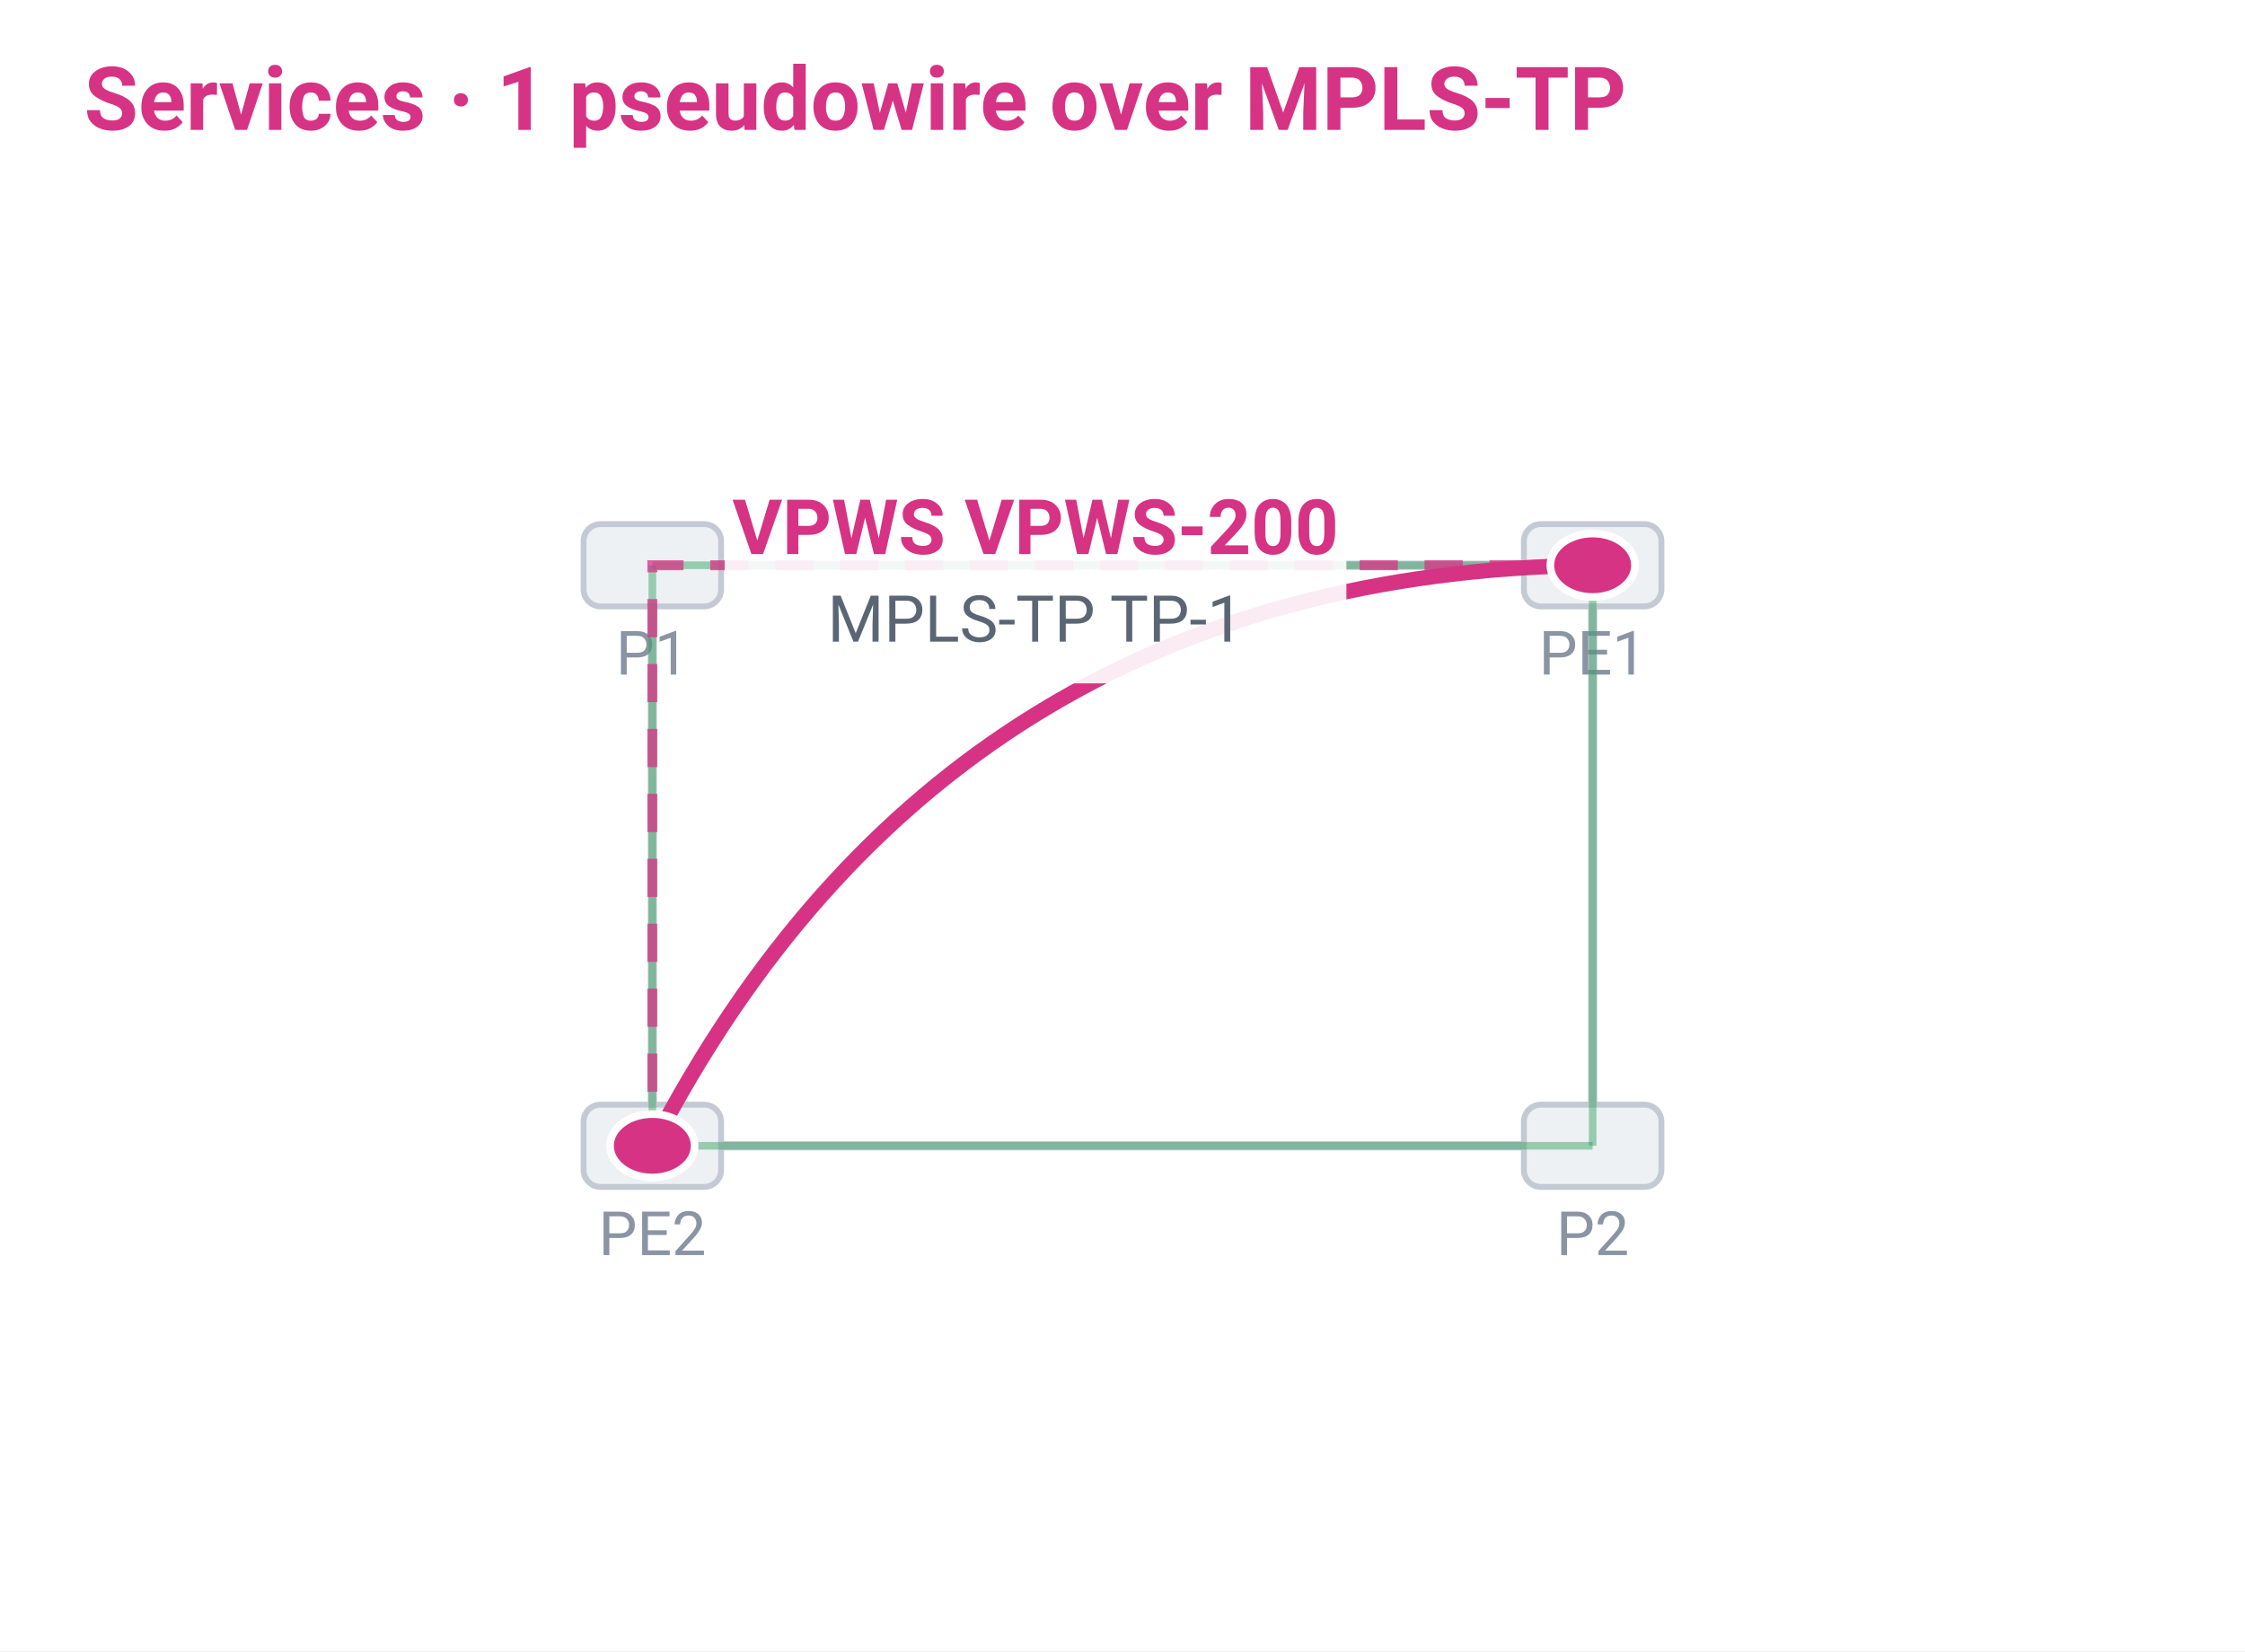
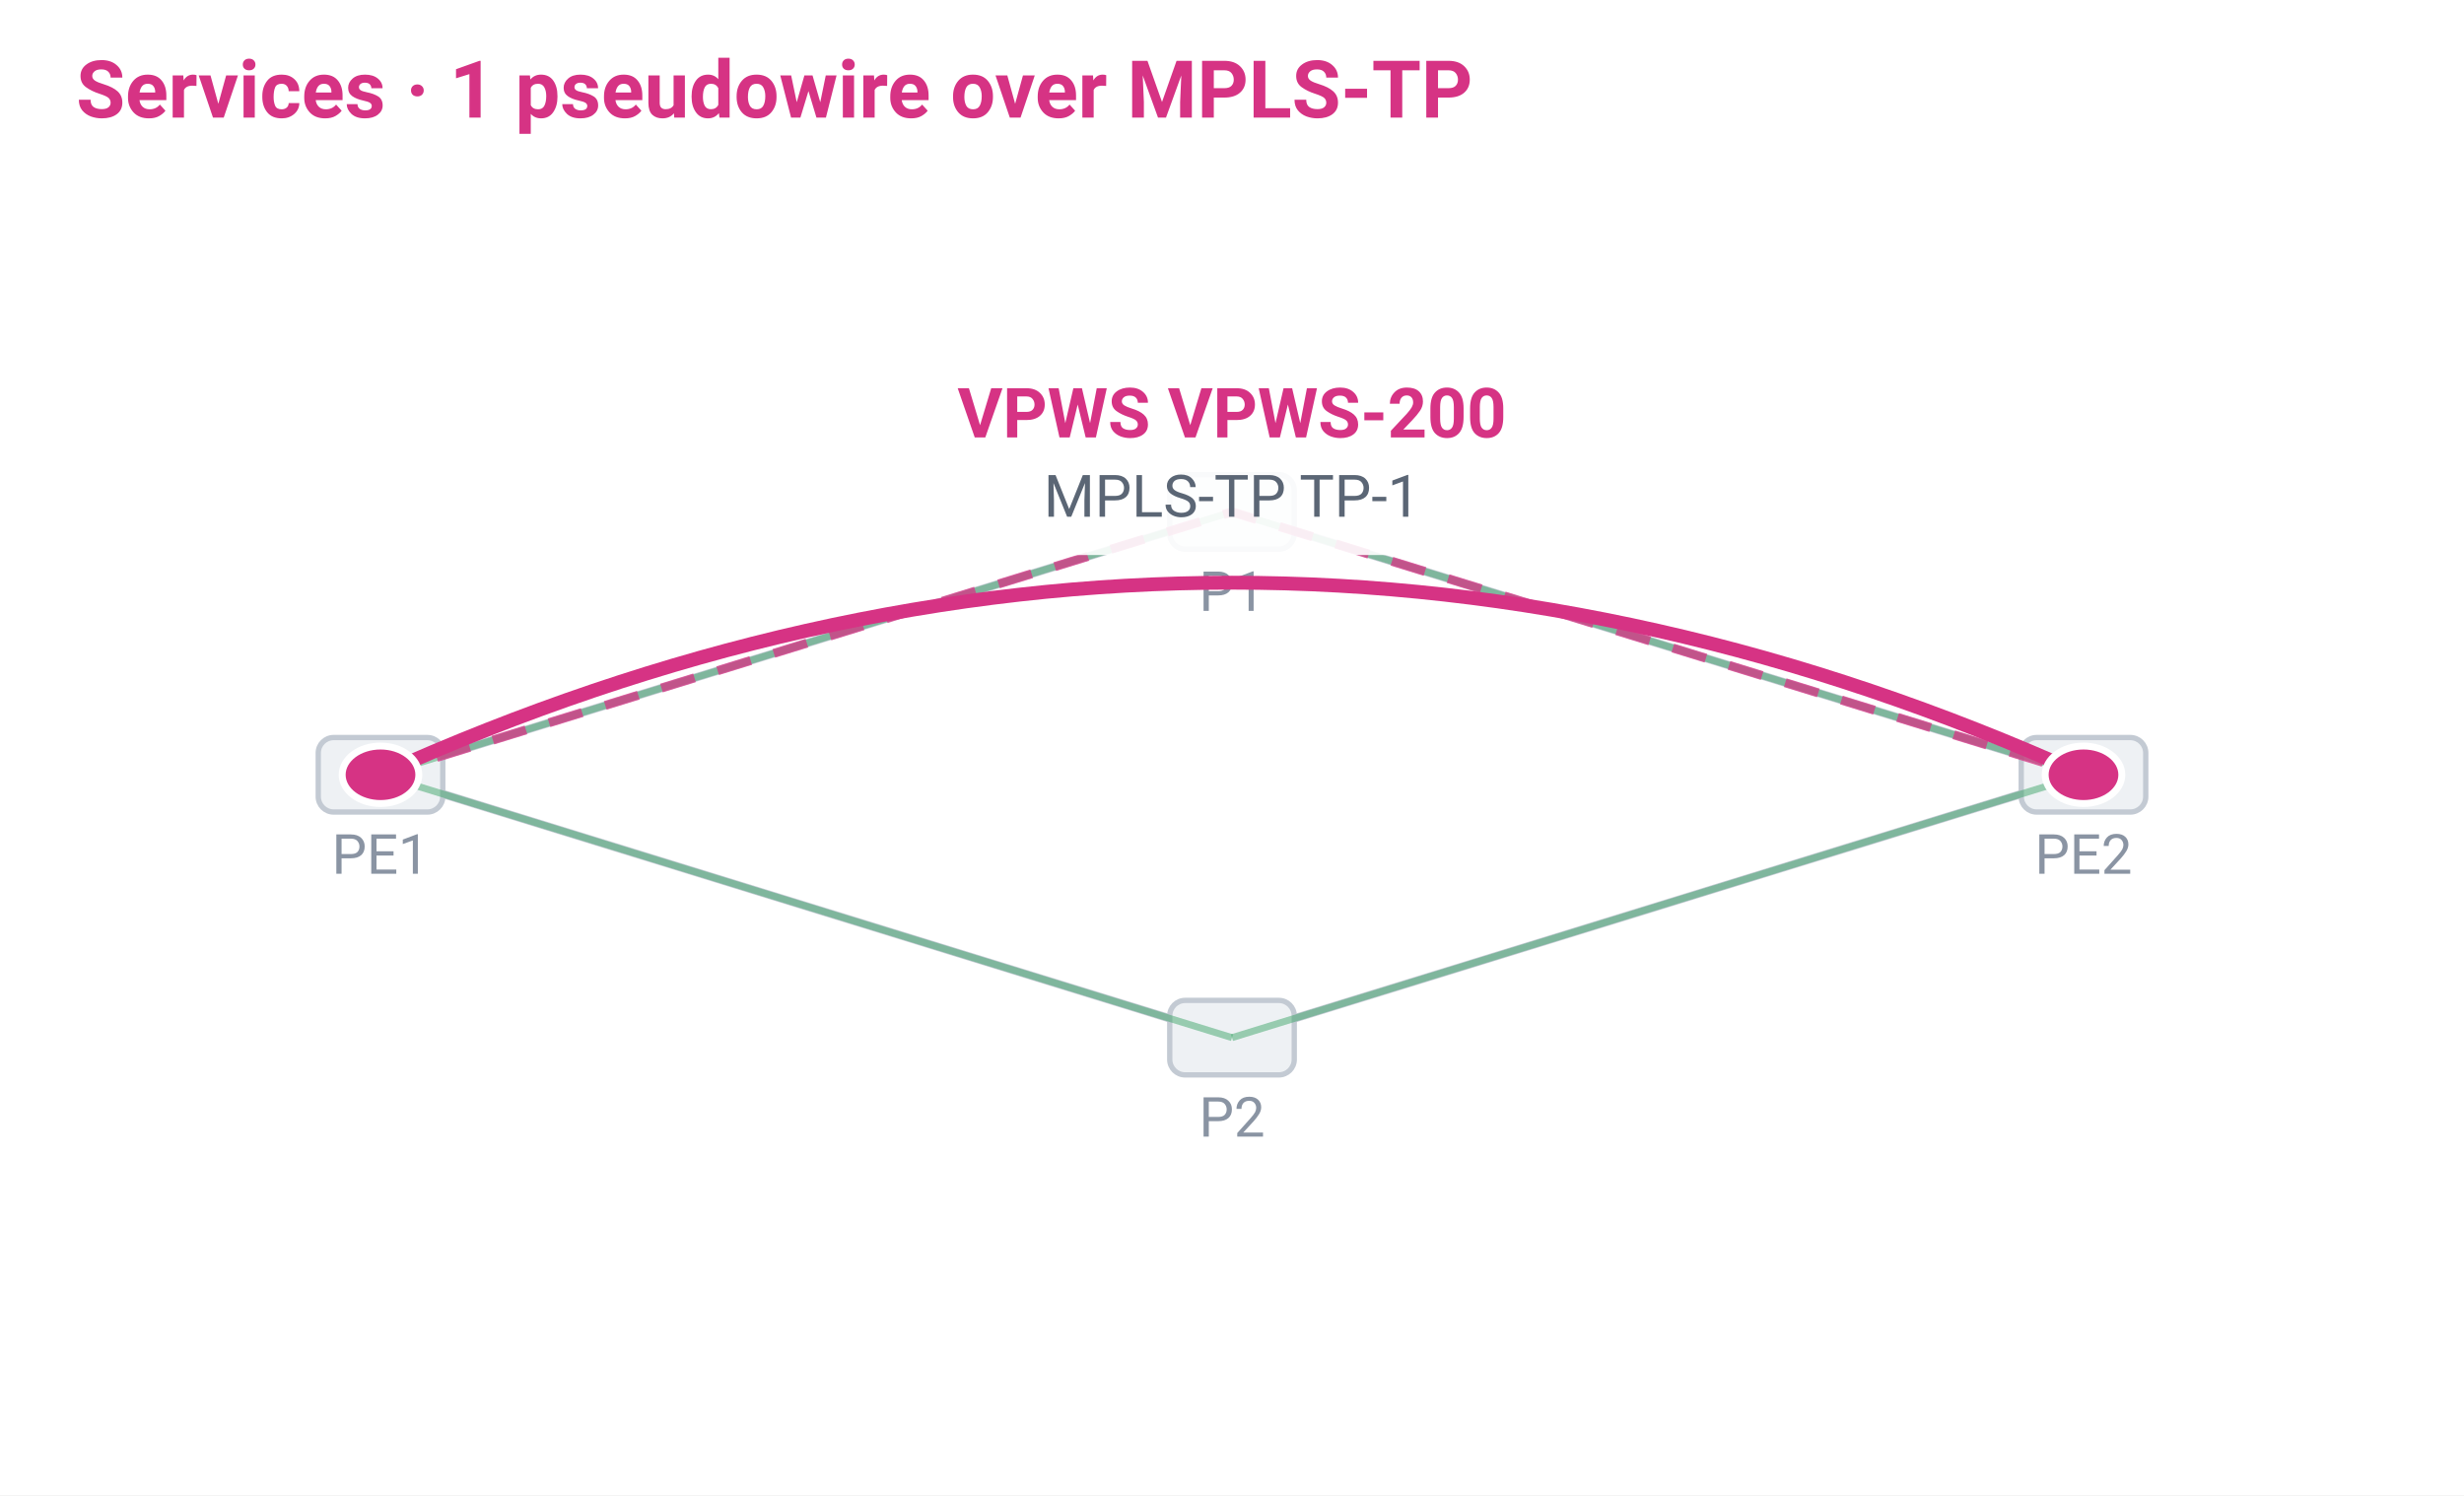
- <svg xmlns="http://www.w3.org/2000/svg" class="netfacts-frames" viewBox="0 0 382 281" width="382" height="281" font-family="'Segoe UI', Roboto, Helvetica, Arial, sans-serif" data-frames="physical igp srv6 pw" data-start="pw">
+ <svg xmlns="http://www.w3.org/2000/svg" class="netfacts-frames" viewBox="0 0 463 281" width="463" height="281" font-family="'Segoe UI', Roboto, Helvetica, Arial, sans-serif" data-frames="physical igp srv6 pw" data-start="pw">
  <style>.frame{visibility:hidden}.frame.start{visibility:visible}:root:has(.frame:target) .frame{visibility:hidden}:root:has(.frame:target) .frame:target{visibility:visible}@media (prefers-reduced-motion:no-preference){@keyframes nf-rotate{0%{visibility:visible}25%,100%{visibility:hidden}}.frame{animation:nf-rotate 16s step-end infinite}.r1{animation-delay:-12s}.r2{animation-delay:-8s}.r3{animation-delay:-4s}:root:has(.frame:target) .frame,:root:has(#still:target) .frame,:root[data-rotate="off"] .frame{animation:none}}</style>
-   <rect id="still" width="382" height="281" fill="#fff" />
+   <rect id="still" width="463" height="281" fill="#fff" />
  <g class="frame r1" id="f-physical" data-title="Physical · 4 devices (SAOS 10), 4 links">
    <g>
-       <line x1="111" y1="96.2" x2="271" y2="96.2" stroke="#69768a" stroke-width="2.08" />
-       <rect x="129.9" y="89.1" width="13.7" height="14.3" rx="7.2" fill="#fff" stroke="#9aa4b1" stroke-width="0.9" />
-       <text x="136.7" y="99.8" font-size="9.8" text-anchor="middle" fill="#1d2430">1</text>
-       <rect x="234" y="89.1" width="13.7" height="14.3" rx="7.2" fill="#fff" stroke="#9aa4b1" stroke-width="0.9" />
-       <text x="240.8" y="99.8" font-size="9.8" text-anchor="middle" fill="#1d2430">1</text>
+       <line x1="231.5" y1="96.2" x2="71.5" y2="145.6" stroke="#69768a" stroke-width="2.08" />
+       <rect x="194.7" y="98.4" width="13.7" height="14.3" rx="7.2" fill="#fff" stroke="#9aa4b1" stroke-width="0.9" />
+       <text x="201.5" y="109.1" font-size="9.8" text-anchor="middle" fill="#1d2430">1</text>
+       <rect x="90.4" y="130.5" width="13.7" height="14.3" rx="7.2" fill="#fff" stroke="#9aa4b1" stroke-width="0.9" />
+       <text x="97.2" y="141.3" font-size="9.8" text-anchor="middle" fill="#1d2430">1</text>
    </g>
    <g>
-       <line x1="111" y1="96.2" x2="111" y2="195" stroke="#69768a" stroke-width="2.08" />
-       <rect x="104.2" y="108.3" width="13.7" height="14.3" rx="7.2" fill="#fff" stroke="#9aa4b1" stroke-width="0.9" />
-       <text x="111" y="119" font-size="9.8" text-anchor="middle" fill="#1d2430">2</text>
-       <rect x="104.2" y="168.7" width="13.7" height="14.3" rx="7.2" fill="#fff" stroke="#9aa4b1" stroke-width="0.9" />
-       <text x="111" y="179.4" font-size="9.8" text-anchor="middle" fill="#1d2430">1</text>
+       <line x1="231.5" y1="96.2" x2="391.5" y2="145.6" stroke="#69768a" stroke-width="2.08" />
+       <rect x="250.4" y="96.9" width="13.7" height="14.3" rx="7.2" fill="#fff" stroke="#9aa4b1" stroke-width="0.9" />
+       <text x="257.2" y="107.7" font-size="9.8" text-anchor="middle" fill="#1d2430">2</text>
+       <rect x="354.7" y="129.2" width="13.7" height="14.3" rx="7.2" fill="#fff" stroke="#9aa4b1" stroke-width="0.9" />
+       <text x="361.5" y="139.9" font-size="9.8" text-anchor="middle" fill="#1d2430">1</text>
    </g>
    <g>
-       <line x1="271" y1="195" x2="271" y2="96.2" stroke="#69768a" stroke-width="2.08" />
-       <rect x="264.2" y="168.7" width="13.7" height="14.3" rx="7.2" fill="#fff" stroke="#9aa4b1" stroke-width="0.9" />
-       <text x="271" y="179.4" font-size="9.8" text-anchor="middle" fill="#1d2430">1</text>
-       <rect x="264.2" y="108.3" width="13.7" height="14.3" rx="7.2" fill="#fff" stroke="#9aa4b1" stroke-width="0.9" />
-       <text x="271" y="119" font-size="9.8" text-anchor="middle" fill="#1d2430">2</text>
+       <line x1="231.5" y1="195" x2="71.5" y2="145.6" stroke="#69768a" stroke-width="2.08" />
+       <rect x="194.7" y="178.5" width="13.7" height="14.3" rx="7.2" fill="#fff" stroke="#9aa4b1" stroke-width="0.9" />
+       <text x="201.5" y="189.3" font-size="9.8" text-anchor="middle" fill="#1d2430">1</text>
+       <rect x="103.4" y="150.5" width="13.7" height="14.3" rx="7.2" fill="#fff" stroke="#9aa4b1" stroke-width="0.9" />
+       <text x="110.2" y="161.2" font-size="9.8" text-anchor="middle" fill="#1d2430">2</text>
    </g>
    <g>
-       <line x1="271" y1="195" x2="111" y2="195" stroke="#69768a" stroke-width="2.08" />
-       <rect x="234" y="187.9" width="13.7" height="14.3" rx="7.2" fill="#fff" stroke="#9aa4b1" stroke-width="0.9" />
-       <text x="240.8" y="198.6" font-size="9.8" text-anchor="middle" fill="#1d2430">2</text>
-       <rect x="129.9" y="187.9" width="13.7" height="14.3" rx="7.2" fill="#fff" stroke="#9aa4b1" stroke-width="0.9" />
-       <text x="136.7" y="198.6" font-size="9.8" text-anchor="middle" fill="#1d2430">2</text>
+       <line x1="231.5" y1="195" x2="391.5" y2="145.6" stroke="#69768a" stroke-width="2.08" />
+       <rect x="250.4" y="180" width="13.7" height="14.3" rx="7.2" fill="#fff" stroke="#9aa4b1" stroke-width="0.9" />
+       <text x="257.2" y="190.7" font-size="9.8" text-anchor="middle" fill="#1d2430">2</text>
+       <rect x="346" y="150.5" width="13.7" height="14.3" rx="7.2" fill="#fff" stroke="#9aa4b1" stroke-width="0.9" />
+       <text x="352.8" y="161.2" font-size="9.8" text-anchor="middle" fill="#1d2430">2</text>
    </g>
    <g>
-       <rect x="94.1" y="86.1" width="33.8" height="20.3" rx="3.4" fill="#1f5fa8" stroke="#fff" stroke-width="1.3" />
-       <text x="111" y="100.8" font-size="10.4" font-weight="700" text-anchor="middle" fill="#fff">P</text>
+       <rect x="214.6" y="86.1" width="33.8" height="20.3" rx="3.4" fill="#1f5fa8" stroke="#fff" stroke-width="1.3" />
+       <text x="231.5" y="100.8" font-size="10.4" font-weight="700" text-anchor="middle" fill="#fff">P</text>
    </g>
    <g>
-       <rect x="254.1" y="184.9" width="33.8" height="20.3" rx="3.4" fill="#1f5fa8" stroke="#fff" stroke-width="1.3" />
-       <text x="271" y="199.6" font-size="10.4" font-weight="700" text-anchor="middle" fill="#fff">P</text>
+       <rect x="214.6" y="184.9" width="33.8" height="20.3" rx="3.4" fill="#1f5fa8" stroke="#fff" stroke-width="1.3" />
+       <text x="231.5" y="199.6" font-size="10.4" font-weight="700" text-anchor="middle" fill="#fff">P</text>
    </g>
    <g>
-       <rect x="254.1" y="86.1" width="33.8" height="20.3" rx="3.4" fill="#c8202f" stroke="#fff" stroke-width="1.3" />
-       <text x="271" y="100.8" font-size="10.4" font-weight="700" text-anchor="middle" fill="#fff">PE</text>
+       <rect x="54.6" y="135.5" width="33.8" height="20.3" rx="3.4" fill="#c8202f" stroke="#fff" stroke-width="1.3" />
+       <text x="71.5" y="150.2" font-size="10.4" font-weight="700" text-anchor="middle" fill="#fff">PE</text>
    </g>
    <g>
-       <rect x="94.1" y="184.9" width="33.8" height="20.3" rx="3.4" fill="#c8202f" stroke="#fff" stroke-width="1.3" />
-       <text x="111" y="199.6" font-size="10.4" font-weight="700" text-anchor="middle" fill="#fff">PE</text>
+       <rect x="374.6" y="135.5" width="33.8" height="20.3" rx="3.4" fill="#c8202f" stroke="#fff" stroke-width="1.3" />
+       <text x="391.5" y="150.2" font-size="10.4" font-weight="700" text-anchor="middle" fill="#fff">PE</text>
    </g>
-     <rect x="81.5" y="48.8" width="59.1" height="34.4" rx="3.9" fill="#fff" fill-opacity="0.9" />
-     <text x="111" y="61.1" font-size="13" text-anchor="middle" font-weight="700" fill="#1f5fa8">P1</text>
-     <text x="111" y="76.1" font-size="11" text-anchor="middle" fill="#5b6675">5164-10x</text>
-     <rect x="241.5" y="208" width="59.1" height="34.4" rx="3.9" fill="#fff" fill-opacity="0.9" />
-     <text x="271" y="220.4" font-size="13" text-anchor="middle" font-weight="700" fill="#1f5fa8">P2</text>
-     <text x="271" y="235.3" font-size="11" text-anchor="middle" fill="#5b6675">5164-10x</text>
-     <rect x="241.5" y="48.8" width="59.1" height="34.4" rx="3.9" fill="#fff" fill-opacity="0.9" />
-     <text x="271" y="61.1" font-size="13" text-anchor="middle" font-weight="700" fill="#c8202f">PE1</text>
-     <text x="271" y="76.1" font-size="11" text-anchor="middle" fill="#5b6675">5164-10x</text>
-     <rect x="81.5" y="208" width="59.1" height="34.4" rx="3.9" fill="#fff" fill-opacity="0.9" />
-     <text x="111" y="220.4" font-size="13" text-anchor="middle" font-weight="700" fill="#c8202f">PE2</text>
-     <text x="111" y="235.3" font-size="11" text-anchor="middle" fill="#5b6675">5164-10x</text>
-     <rect width="382" height="32.5" fill="#fff" fill-opacity="0.92" />
+     <rect x="202" y="48.8" width="59.1" height="34.4" rx="3.9" fill="#fff" fill-opacity="0.9" />
+     <text x="231.5" y="61.1" font-size="13" text-anchor="middle" font-weight="700" fill="#1f5fa8">P1</text>
+     <text x="231.5" y="76.1" font-size="11" text-anchor="middle" fill="#5b6675">5164-10x</text>
+     <rect x="202" y="208" width="59.1" height="34.4" rx="3.9" fill="#fff" fill-opacity="0.9" />
+     <text x="231.5" y="220.4" font-size="13" text-anchor="middle" font-weight="700" fill="#1f5fa8">P2</text>
+     <text x="231.5" y="235.3" font-size="11" text-anchor="middle" fill="#5b6675">5164-10x</text>
+     <rect x="42" y="158.6" width="59.1" height="34.4" rx="3.9" fill="#fff" fill-opacity="0.9" />
+     <text x="71.5" y="171" font-size="13" text-anchor="middle" font-weight="700" fill="#c8202f">PE1</text>
+     <text x="71.5" y="185.9" font-size="11" text-anchor="middle" fill="#5b6675">5164-10x</text>
+     <rect x="362" y="158.6" width="59.1" height="34.4" rx="3.9" fill="#fff" fill-opacity="0.9" />
+     <text x="391.5" y="171" font-size="13" text-anchor="middle" font-weight="700" fill="#c8202f">PE2</text>
+     <text x="391.5" y="185.9" font-size="11" text-anchor="middle" fill="#5b6675">5164-10x</text>
+     <rect width="463" height="32.5" fill="#fff" fill-opacity="0.92" />
    <text x="14.3" y="22.1" font-size="15" font-weight="700" fill="#1d2430">Physical · 4 devices (SAOS 10), 4 links</text>
  </g>
  <g class="frame r2" id="f-igp" data-title="IGP · OSPF">
-     <line x1="111" y1="96.2" x2="271" y2="96.2" stroke="#c3cad3" stroke-width="1.56" />
-     <line x1="111" y1="96.2" x2="111" y2="195" stroke="#c3cad3" stroke-width="1.56" />
-     <line x1="271" y1="195" x2="271" y2="96.2" stroke="#c3cad3" stroke-width="1.56" />
-     <line x1="271" y1="195" x2="111" y2="195" stroke="#c3cad3" stroke-width="1.56" />
-     <rect x="99.3" y="89.2" width="23.4" height="14" rx="2.9" fill="#eef1f4" stroke="#c3cad3" />
-     <rect x="259.3" y="188" width="23.4" height="14" rx="2.9" fill="#eef1f4" stroke="#c3cad3" />
-     <rect x="259.3" y="89.2" width="23.4" height="14" rx="2.9" fill="#eef1f4" stroke="#c3cad3" />
-     <rect x="99.3" y="188" width="23.4" height="14" rx="2.9" fill="#eef1f4" stroke="#c3cad3" />
+     <line x1="231.5" y1="96.2" x2="71.5" y2="145.6" stroke="#c3cad3" stroke-width="1.56" />
+     <line x1="231.5" y1="96.2" x2="391.5" y2="145.6" stroke="#c3cad3" stroke-width="1.56" />
+     <line x1="231.5" y1="195" x2="71.5" y2="145.6" stroke="#c3cad3" stroke-width="1.56" />
+     <line x1="231.5" y1="195" x2="391.5" y2="145.6" stroke="#c3cad3" stroke-width="1.56" />
+     <rect x="219.8" y="89.2" width="23.4" height="14" rx="2.9" fill="#eef1f4" stroke="#c3cad3" />
+     <rect x="219.8" y="188" width="23.4" height="14" rx="2.9" fill="#eef1f4" stroke="#c3cad3" />
+     <rect x="59.8" y="138.6" width="23.4" height="14" rx="2.9" fill="#eef1f4" stroke="#c3cad3" />
+     <rect x="379.8" y="138.6" width="23.4" height="14" rx="2.9" fill="#eef1f4" stroke="#c3cad3" />
    <g>
-       <line x1="111" y1="96.2" x2="271" y2="96.2" stroke="#2e9e5b" stroke-width="2.86" />
-       <rect x="181.3" y="89.1" width="19.5" height="14.3" rx="7.2" fill="#fff" stroke="#2e9e5b" stroke-width="0.9" />
-       <text x="191" y="99.8" font-size="9.8" text-anchor="middle" fill="#1d2430">10</text>
+       <line x1="231.5" y1="96.2" x2="71.5" y2="145.6" stroke="#2e9e5b" stroke-width="2.86" />
+       <rect x="141.8" y="113.8" width="19.5" height="14.3" rx="7.2" fill="#fff" stroke="#2e9e5b" stroke-width="0.9" />
+       <text x="151.5" y="124.5" font-size="9.8" text-anchor="middle" fill="#1d2430">10</text>
    </g>
    <g>
-       <line x1="111" y1="96.2" x2="111" y2="195" stroke="#2e9e5b" stroke-width="2.86" />
-       <rect x="101.3" y="138.5" width="19.5" height="14.3" rx="7.2" fill="#fff" stroke="#2e9e5b" stroke-width="0.9" />
-       <text x="111" y="149.2" font-size="9.8" text-anchor="middle" fill="#1d2430">10</text>
+       <line x1="231.5" y1="96.2" x2="391.5" y2="145.6" stroke="#2e9e5b" stroke-width="2.86" />
+       <rect x="301.8" y="113.8" width="19.5" height="14.3" rx="7.2" fill="#fff" stroke="#2e9e5b" stroke-width="0.9" />
+       <text x="311.5" y="124.5" font-size="9.8" text-anchor="middle" fill="#1d2430">10</text>
    </g>
    <g>
-       <line x1="271" y1="195" x2="271" y2="96.2" stroke="#2e9e5b" stroke-width="2.86" />
-       <rect x="261.3" y="138.5" width="19.5" height="14.3" rx="7.2" fill="#fff" stroke="#2e9e5b" stroke-width="0.9" />
-       <text x="271" y="149.2" font-size="9.8" text-anchor="middle" fill="#1d2430">20</text>
+       <line x1="231.5" y1="195" x2="71.5" y2="145.6" stroke="#2e9e5b" stroke-width="2.86" />
+       <rect x="141.8" y="163.2" width="19.5" height="14.3" rx="7.2" fill="#fff" stroke="#2e9e5b" stroke-width="0.9" />
+       <text x="151.5" y="173.9" font-size="9.8" text-anchor="middle" fill="#1d2430">20</text>
    </g>
    <g>
-       <line x1="271" y1="195" x2="111" y2="195" stroke="#2e9e5b" stroke-width="2.86" />
-       <rect x="181.3" y="187.9" width="19.5" height="14.3" rx="7.2" fill="#fff" stroke="#2e9e5b" stroke-width="0.9" />
-       <text x="191" y="198.6" font-size="9.8" text-anchor="middle" fill="#1d2430">20</text>
+       <line x1="231.5" y1="195" x2="391.5" y2="145.6" stroke="#2e9e5b" stroke-width="2.86" />
+       <rect x="301.8" y="163.2" width="19.5" height="14.3" rx="7.2" fill="#fff" stroke="#2e9e5b" stroke-width="0.9" />
+       <text x="311.5" y="173.9" font-size="9.8" text-anchor="middle" fill="#1d2430">20</text>
    </g>
-     <ellipse cx="111" cy="96.2" rx="7.2" ry="5.4" fill="#2e9e5b" stroke="#fff" stroke-width="1.3" />
+     <ellipse cx="231.5" cy="96.2" rx="7.2" ry="5.4" fill="#2e9e5b" stroke="#fff" stroke-width="1.3" />
    <g>
-       <rect x="75.1" y="51.4" width="71.9" height="34.4" rx="3.9" fill="#fff" fill-opacity="0.9" />
-       <text x="111" y="63.7" font-size="13" text-anchor="middle" font-weight="700" fill="#2e9e5b">P1</text>
-       <text x="111" y="78.7" font-size="11" text-anchor="middle" fill="#5b6675">192.0.2.12</text>
+       <rect x="195.6" y="51.4" width="71.9" height="34.4" rx="3.9" fill="#fff" fill-opacity="0.9" />
+       <text x="231.5" y="63.7" font-size="13" text-anchor="middle" font-weight="700" fill="#2e9e5b">P1</text>
+       <text x="231.5" y="78.7" font-size="11" text-anchor="middle" fill="#5b6675">192.0.2.12</text>
    </g>
-     <ellipse cx="271" cy="195" rx="7.2" ry="5.4" fill="#2e9e5b" stroke="#fff" stroke-width="1.3" />
+     <ellipse cx="231.5" cy="195" rx="7.2" ry="5.4" fill="#2e9e5b" stroke="#fff" stroke-width="1.3" />
    <g>
-       <rect x="235.1" y="205.4" width="71.9" height="34.4" rx="3.9" fill="#fff" fill-opacity="0.9" />
-       <text x="271" y="217.8" font-size="13" text-anchor="middle" font-weight="700" fill="#2e9e5b">P2</text>
-       <text x="271" y="232.7" font-size="11" text-anchor="middle" fill="#5b6675">192.0.2.14</text>
+       <rect x="195.6" y="205.4" width="71.9" height="34.4" rx="3.9" fill="#fff" fill-opacity="0.9" />
+       <text x="231.5" y="217.8" font-size="13" text-anchor="middle" font-weight="700" fill="#2e9e5b">P2</text>
+       <text x="231.5" y="232.7" font-size="11" text-anchor="middle" fill="#5b6675">192.0.2.14</text>
    </g>
-     <ellipse cx="271" cy="96.2" rx="7.2" ry="5.4" fill="#2e9e5b" stroke="#fff" stroke-width="1.3" />
+     <ellipse cx="71.5" cy="145.6" rx="7.2" ry="5.4" fill="#2e9e5b" stroke="#fff" stroke-width="1.3" />
    <g>
-       <rect x="235.1" y="51.4" width="71.9" height="34.4" rx="3.9" fill="#fff" fill-opacity="0.9" />
-       <text x="271" y="63.7" font-size="13" text-anchor="middle" font-weight="700" fill="#2e9e5b">PE1</text>
-       <text x="271" y="78.7" font-size="11" text-anchor="middle" fill="#5b6675">192.0.2.11</text>
+       <rect x="35.6" y="156" width="71.9" height="34.4" rx="3.9" fill="#fff" fill-opacity="0.9" />
+       <text x="71.5" y="168.4" font-size="13" text-anchor="middle" font-weight="700" fill="#2e9e5b">PE1</text>
+       <text x="71.5" y="183.3" font-size="11" text-anchor="middle" fill="#5b6675">192.0.2.11</text>
    </g>
-     <ellipse cx="111" cy="195" rx="7.2" ry="5.4" fill="#2e9e5b" stroke="#fff" stroke-width="1.3" />
+     <ellipse cx="391.5" cy="145.6" rx="7.2" ry="5.4" fill="#2e9e5b" stroke="#fff" stroke-width="1.3" />
    <g>
-       <rect x="75.1" y="205.4" width="71.9" height="34.4" rx="3.9" fill="#fff" fill-opacity="0.9" />
-       <text x="111" y="217.8" font-size="13" text-anchor="middle" font-weight="700" fill="#2e9e5b">PE2</text>
-       <text x="111" y="232.7" font-size="11" text-anchor="middle" fill="#5b6675">192.0.2.13</text>
+       <rect x="355.6" y="156" width="71.9" height="34.4" rx="3.9" fill="#fff" fill-opacity="0.9" />
+       <text x="391.5" y="168.4" font-size="13" text-anchor="middle" font-weight="700" fill="#2e9e5b">PE2</text>
+       <text x="391.5" y="183.3" font-size="11" text-anchor="middle" fill="#5b6675">192.0.2.13</text>
    </g>
-     <rect width="382" height="32.5" fill="#fff" fill-opacity="0.92" />
+     <rect width="463" height="32.5" fill="#fff" fill-opacity="0.92" />
    <text x="14.3" y="22.1" font-size="15" font-weight="700" fill="#2e9e5b">IGP · OSPF</text>
  </g>
  <g class="frame r3" id="f-srv6" data-title="SRv6 · 4 locator routers">
-     <line x1="111" y1="96.2" x2="271" y2="96.2" stroke="#c3cad3" stroke-width="1.56" />
-     <line x1="111" y1="96.2" x2="111" y2="195" stroke="#c3cad3" stroke-width="1.56" />
-     <line x1="271" y1="195" x2="271" y2="96.2" stroke="#c3cad3" stroke-width="1.56" />
-     <line x1="271" y1="195" x2="111" y2="195" stroke="#c3cad3" stroke-width="1.56" />
-     <rect x="99.3" y="89.2" width="23.4" height="14" rx="2.9" fill="#eef1f4" stroke="#c3cad3" />
-     <rect x="259.3" y="188" width="23.4" height="14" rx="2.9" fill="#eef1f4" stroke="#c3cad3" />
-     <rect x="259.3" y="89.2" width="23.4" height="14" rx="2.9" fill="#eef1f4" stroke="#c3cad3" />
-     <rect x="99.3" y="188" width="23.4" height="14" rx="2.9" fill="#eef1f4" stroke="#c3cad3" />
-     <ellipse cx="111" cy="96.2" rx="7.2" ry="5.4" fill="#e8590c" stroke="#fff" stroke-width="1.3" />
+     <line x1="231.5" y1="96.2" x2="71.5" y2="145.6" stroke="#c3cad3" stroke-width="1.56" />
+     <line x1="231.5" y1="96.2" x2="391.5" y2="145.6" stroke="#c3cad3" stroke-width="1.56" />
+     <line x1="231.5" y1="195" x2="71.5" y2="145.6" stroke="#c3cad3" stroke-width="1.56" />
+     <line x1="231.5" y1="195" x2="391.5" y2="145.6" stroke="#c3cad3" stroke-width="1.56" />
+     <rect x="219.8" y="89.2" width="23.4" height="14" rx="2.9" fill="#eef1f4" stroke="#c3cad3" />
+     <rect x="219.8" y="188" width="23.4" height="14" rx="2.9" fill="#eef1f4" stroke="#c3cad3" />
+     <rect x="59.8" y="138.6" width="23.4" height="14" rx="2.9" fill="#eef1f4" stroke="#c3cad3" />
+     <rect x="379.8" y="138.6" width="23.4" height="14" rx="2.9" fill="#eef1f4" stroke="#c3cad3" />
+     <ellipse cx="231.5" cy="96.2" rx="7.2" ry="5.4" fill="#e8590c" stroke="#fff" stroke-width="1.3" />
    <g>
-       <rect x="49.4" y="51.4" width="123.2" height="34.4" rx="3.9" fill="#fff" fill-opacity="0.9" />
-       <text x="111" y="63.7" font-size="13" text-anchor="middle" font-weight="700" fill="#e8590c">P1</text>
-       <text x="111" y="78.7" font-size="11" text-anchor="middle" fill="#5b6675">2001:db8:f0:3::/64</text>
+       <rect x="169.9" y="51.4" width="123.2" height="34.4" rx="3.9" fill="#fff" fill-opacity="0.9" />
+       <text x="231.5" y="63.7" font-size="13" text-anchor="middle" font-weight="700" fill="#e8590c">P1</text>
+       <text x="231.5" y="78.7" font-size="11" text-anchor="middle" fill="#5b6675">2001:db8:f0:3::/64</text>
    </g>
-     <ellipse cx="271" cy="195" rx="7.2" ry="5.4" fill="#e8590c" stroke="#fff" stroke-width="1.3" />
+     <ellipse cx="231.5" cy="195" rx="7.2" ry="5.4" fill="#e8590c" stroke="#fff" stroke-width="1.3" />
    <g>
-       <rect x="209.4" y="205.4" width="123.2" height="34.4" rx="3.9" fill="#fff" fill-opacity="0.9" />
-       <text x="271" y="217.8" font-size="13" text-anchor="middle" font-weight="700" fill="#e8590c">P2</text>
-       <text x="271" y="232.7" font-size="11" text-anchor="middle" fill="#5b6675">2001:db8:f0:4::/64</text>
+       <rect x="169.9" y="205.4" width="123.2" height="34.4" rx="3.9" fill="#fff" fill-opacity="0.9" />
+       <text x="231.5" y="217.8" font-size="13" text-anchor="middle" font-weight="700" fill="#e8590c">P2</text>
+       <text x="231.5" y="232.7" font-size="11" text-anchor="middle" fill="#5b6675">2001:db8:f0:4::/64</text>
    </g>
-     <ellipse cx="271" cy="96.2" rx="7.2" ry="5.4" fill="#e8590c" stroke="#fff" stroke-width="1.3" />
+     <ellipse cx="71.5" cy="145.6" rx="7.2" ry="5.4" fill="#e8590c" stroke="#fff" stroke-width="1.3" />
    <g>
-       <rect x="209.4" y="51.4" width="123.2" height="34.4" rx="3.9" fill="#fff" fill-opacity="0.9" />
-       <text x="271" y="63.7" font-size="13" text-anchor="middle" font-weight="700" fill="#e8590c">PE1</text>
-       <text x="271" y="78.7" font-size="11" text-anchor="middle" fill="#5b6675">2001:db8:f0:1::/64</text>
+       <rect x="9.9" y="156" width="123.2" height="34.4" rx="3.9" fill="#fff" fill-opacity="0.9" />
+       <text x="71.5" y="168.4" font-size="13" text-anchor="middle" font-weight="700" fill="#e8590c">PE1</text>
+       <text x="71.5" y="183.3" font-size="11" text-anchor="middle" fill="#5b6675">2001:db8:f0:1::/64</text>
    </g>
-     <ellipse cx="111" cy="195" rx="7.2" ry="5.4" fill="#e8590c" stroke="#fff" stroke-width="1.3" />
+     <ellipse cx="391.5" cy="145.6" rx="7.2" ry="5.4" fill="#e8590c" stroke="#fff" stroke-width="1.3" />
    <g>
-       <rect x="49.4" y="205.4" width="123.2" height="34.4" rx="3.9" fill="#fff" fill-opacity="0.9" />
-       <text x="111" y="217.8" font-size="13" text-anchor="middle" font-weight="700" fill="#e8590c">PE2</text>
-       <text x="111" y="232.7" font-size="11" text-anchor="middle" fill="#5b6675">2001:db8:f0:2::/64</text>
+       <rect x="329.9" y="156" width="123.2" height="34.4" rx="3.9" fill="#fff" fill-opacity="0.9" />
+       <text x="391.5" y="168.4" font-size="13" text-anchor="middle" font-weight="700" fill="#e8590c">PE2</text>
+       <text x="391.5" y="183.3" font-size="11" text-anchor="middle" fill="#5b6675">2001:db8:f0:2::/64</text>
    </g>
-     <rect width="382" height="32.5" fill="#fff" fill-opacity="0.92" />
+     <rect width="463" height="32.5" fill="#fff" fill-opacity="0.92" />
    <text x="14.3" y="22.1" font-size="15" font-weight="700" fill="#e8590c">SRv6 · 4 locator routers</text>
  </g>
  <g class="frame r0 start" id="f-pw" data-title="Services · 1 pseudowire over MPLS-TP">
-     <line x1="111" y1="96.2" x2="271" y2="96.2" stroke="#c3cad3" stroke-width="1.56" />
-     <line x1="111" y1="96.2" x2="111" y2="195" stroke="#c3cad3" stroke-width="1.56" />
-     <line x1="271" y1="195" x2="271" y2="96.2" stroke="#c3cad3" stroke-width="1.56" />
-     <line x1="271" y1="195" x2="111" y2="195" stroke="#c3cad3" stroke-width="1.56" />
-     <rect x="99.3" y="89.2" width="23.4" height="14" rx="2.9" fill="#eef1f4" stroke="#c3cad3" />
-     <text x="111" y="114.8" font-size="10.4" text-anchor="middle" fill="#8a94a3">P1</text>
-     <rect x="259.3" y="188" width="23.4" height="14" rx="2.9" fill="#eef1f4" stroke="#c3cad3" />
-     <text x="271" y="213.6" font-size="10.4" text-anchor="middle" fill="#8a94a3">P2</text>
-     <rect x="259.3" y="89.2" width="23.4" height="14" rx="2.9" fill="#eef1f4" stroke="#c3cad3" />
-     <text x="271" y="114.8" font-size="10.4" text-anchor="middle" fill="#8a94a3">PE1</text>
-     <rect x="99.3" y="188" width="23.4" height="14" rx="2.9" fill="#eef1f4" stroke="#c3cad3" />
-     <text x="111" y="213.6" font-size="10.4" text-anchor="middle" fill="#8a94a3">PE2</text>
-     <line x1="111" y1="96.2" x2="271" y2="96.2" stroke="#2e9e5b" stroke-width="1.3" stroke-opacity="0.45" />
-     <line x1="111" y1="96.2" x2="111" y2="195" stroke="#2e9e5b" stroke-width="1.3" stroke-opacity="0.45" />
-     <line x1="271" y1="195" x2="271" y2="96.2" stroke="#2e9e5b" stroke-width="1.3" stroke-opacity="0.45" />
-     <line x1="271" y1="195" x2="111" y2="195" stroke="#2e9e5b" stroke-width="1.3" stroke-opacity="0.45" />
-     <polyline points="271,96.2 111,96.2 111,195" fill="none" stroke="#d63384" stroke-width="1.7" stroke-dasharray="6.5 4.55" stroke-opacity="0.75" />
+     <line x1="231.5" y1="96.2" x2="71.5" y2="145.6" stroke="#c3cad3" stroke-width="1.56" />
+     <line x1="231.5" y1="96.2" x2="391.5" y2="145.6" stroke="#c3cad3" stroke-width="1.56" />
+     <line x1="231.5" y1="195" x2="71.5" y2="145.6" stroke="#c3cad3" stroke-width="1.56" />
+     <line x1="231.5" y1="195" x2="391.5" y2="145.6" stroke="#c3cad3" stroke-width="1.56" />
+     <rect x="219.8" y="89.2" width="23.4" height="14" rx="2.9" fill="#eef1f4" stroke="#c3cad3" />
+     <text x="231.5" y="114.8" font-size="10.4" text-anchor="middle" fill="#8a94a3">P1</text>
+     <rect x="219.8" y="188" width="23.4" height="14" rx="2.9" fill="#eef1f4" stroke="#c3cad3" />
+     <text x="231.5" y="213.6" font-size="10.4" text-anchor="middle" fill="#8a94a3">P2</text>
+     <rect x="59.8" y="138.6" width="23.4" height="14" rx="2.9" fill="#eef1f4" stroke="#c3cad3" />
+     <text x="71.5" y="164.2" font-size="10.4" text-anchor="middle" fill="#8a94a3">PE1</text>
+     <rect x="379.8" y="138.6" width="23.4" height="14" rx="2.9" fill="#eef1f4" stroke="#c3cad3" />
+     <text x="391.5" y="164.2" font-size="10.4" text-anchor="middle" fill="#8a94a3">PE2</text>
+     <line x1="231.5" y1="96.2" x2="71.5" y2="145.6" stroke="#2e9e5b" stroke-width="1.3" stroke-opacity="0.45" />
+     <line x1="231.5" y1="96.2" x2="391.5" y2="145.6" stroke="#2e9e5b" stroke-width="1.3" stroke-opacity="0.45" />
+     <line x1="231.5" y1="195" x2="71.5" y2="145.6" stroke="#2e9e5b" stroke-width="1.3" stroke-opacity="0.45" />
+     <line x1="231.5" y1="195" x2="391.5" y2="145.6" stroke="#2e9e5b" stroke-width="1.3" stroke-opacity="0.45" />
+     <polyline points="71.5,145.6 231.5,96.2 391.5,145.6" fill="none" stroke="#d63384" stroke-width="1.7" stroke-dasharray="6.5 4.55" stroke-opacity="0.75" />
    <g>
-       <path d="M271,96.2 Q161.4,97.6 111,195" fill="none" stroke="#d63384" stroke-width="2.6" />
-       <rect x="123.3" y="81.9" width="105.8" height="34.4" rx="3.9" fill="#fff" fill-opacity="0.9" />
-       <text x="176.2" y="94.3" font-size="13" text-anchor="middle" font-weight="700" fill="#d63384">VPWS VPWS-200</text>
-       <text x="176.2" y="109.2" font-size="11" text-anchor="middle" fill="#5b6675">MPLS-TP TP-1</text>
+       <path d="M71.5,145.6 Q231.5,73.4 391.5,145.6" fill="none" stroke="#d63384" stroke-width="2.6" />
+       <rect x="178.6" y="69.9" width="105.8" height="34.4" rx="3.9" fill="#fff" fill-opacity="0.9" />
+       <text x="231.5" y="82.2" font-size="13" text-anchor="middle" font-weight="700" fill="#d63384">VPWS VPWS-200</text>
+       <text x="231.5" y="97.1" font-size="11" text-anchor="middle" fill="#5b6675">MPLS-TP TP-1</text>
    </g>
-     <ellipse cx="271" cy="96.2" rx="7.2" ry="5.4" fill="#d63384" stroke="#fff" stroke-width="1.3" />
-     <ellipse cx="111" cy="195" rx="7.2" ry="5.4" fill="#d63384" stroke="#fff" stroke-width="1.3" />
-     <rect width="382" height="32.5" fill="#fff" fill-opacity="0.92" />
+     <ellipse cx="71.5" cy="145.6" rx="7.2" ry="5.4" fill="#d63384" stroke="#fff" stroke-width="1.3" />
+     <ellipse cx="391.5" cy="145.6" rx="7.2" ry="5.4" fill="#d63384" stroke="#fff" stroke-width="1.3" />
+     <rect width="463" height="32.5" fill="#fff" fill-opacity="0.92" />
    <text x="14.3" y="22.1" font-size="15" font-weight="700" fill="#d63384">Services · 1 pseudowire over MPLS-TP</text>
  </g>
</svg>
